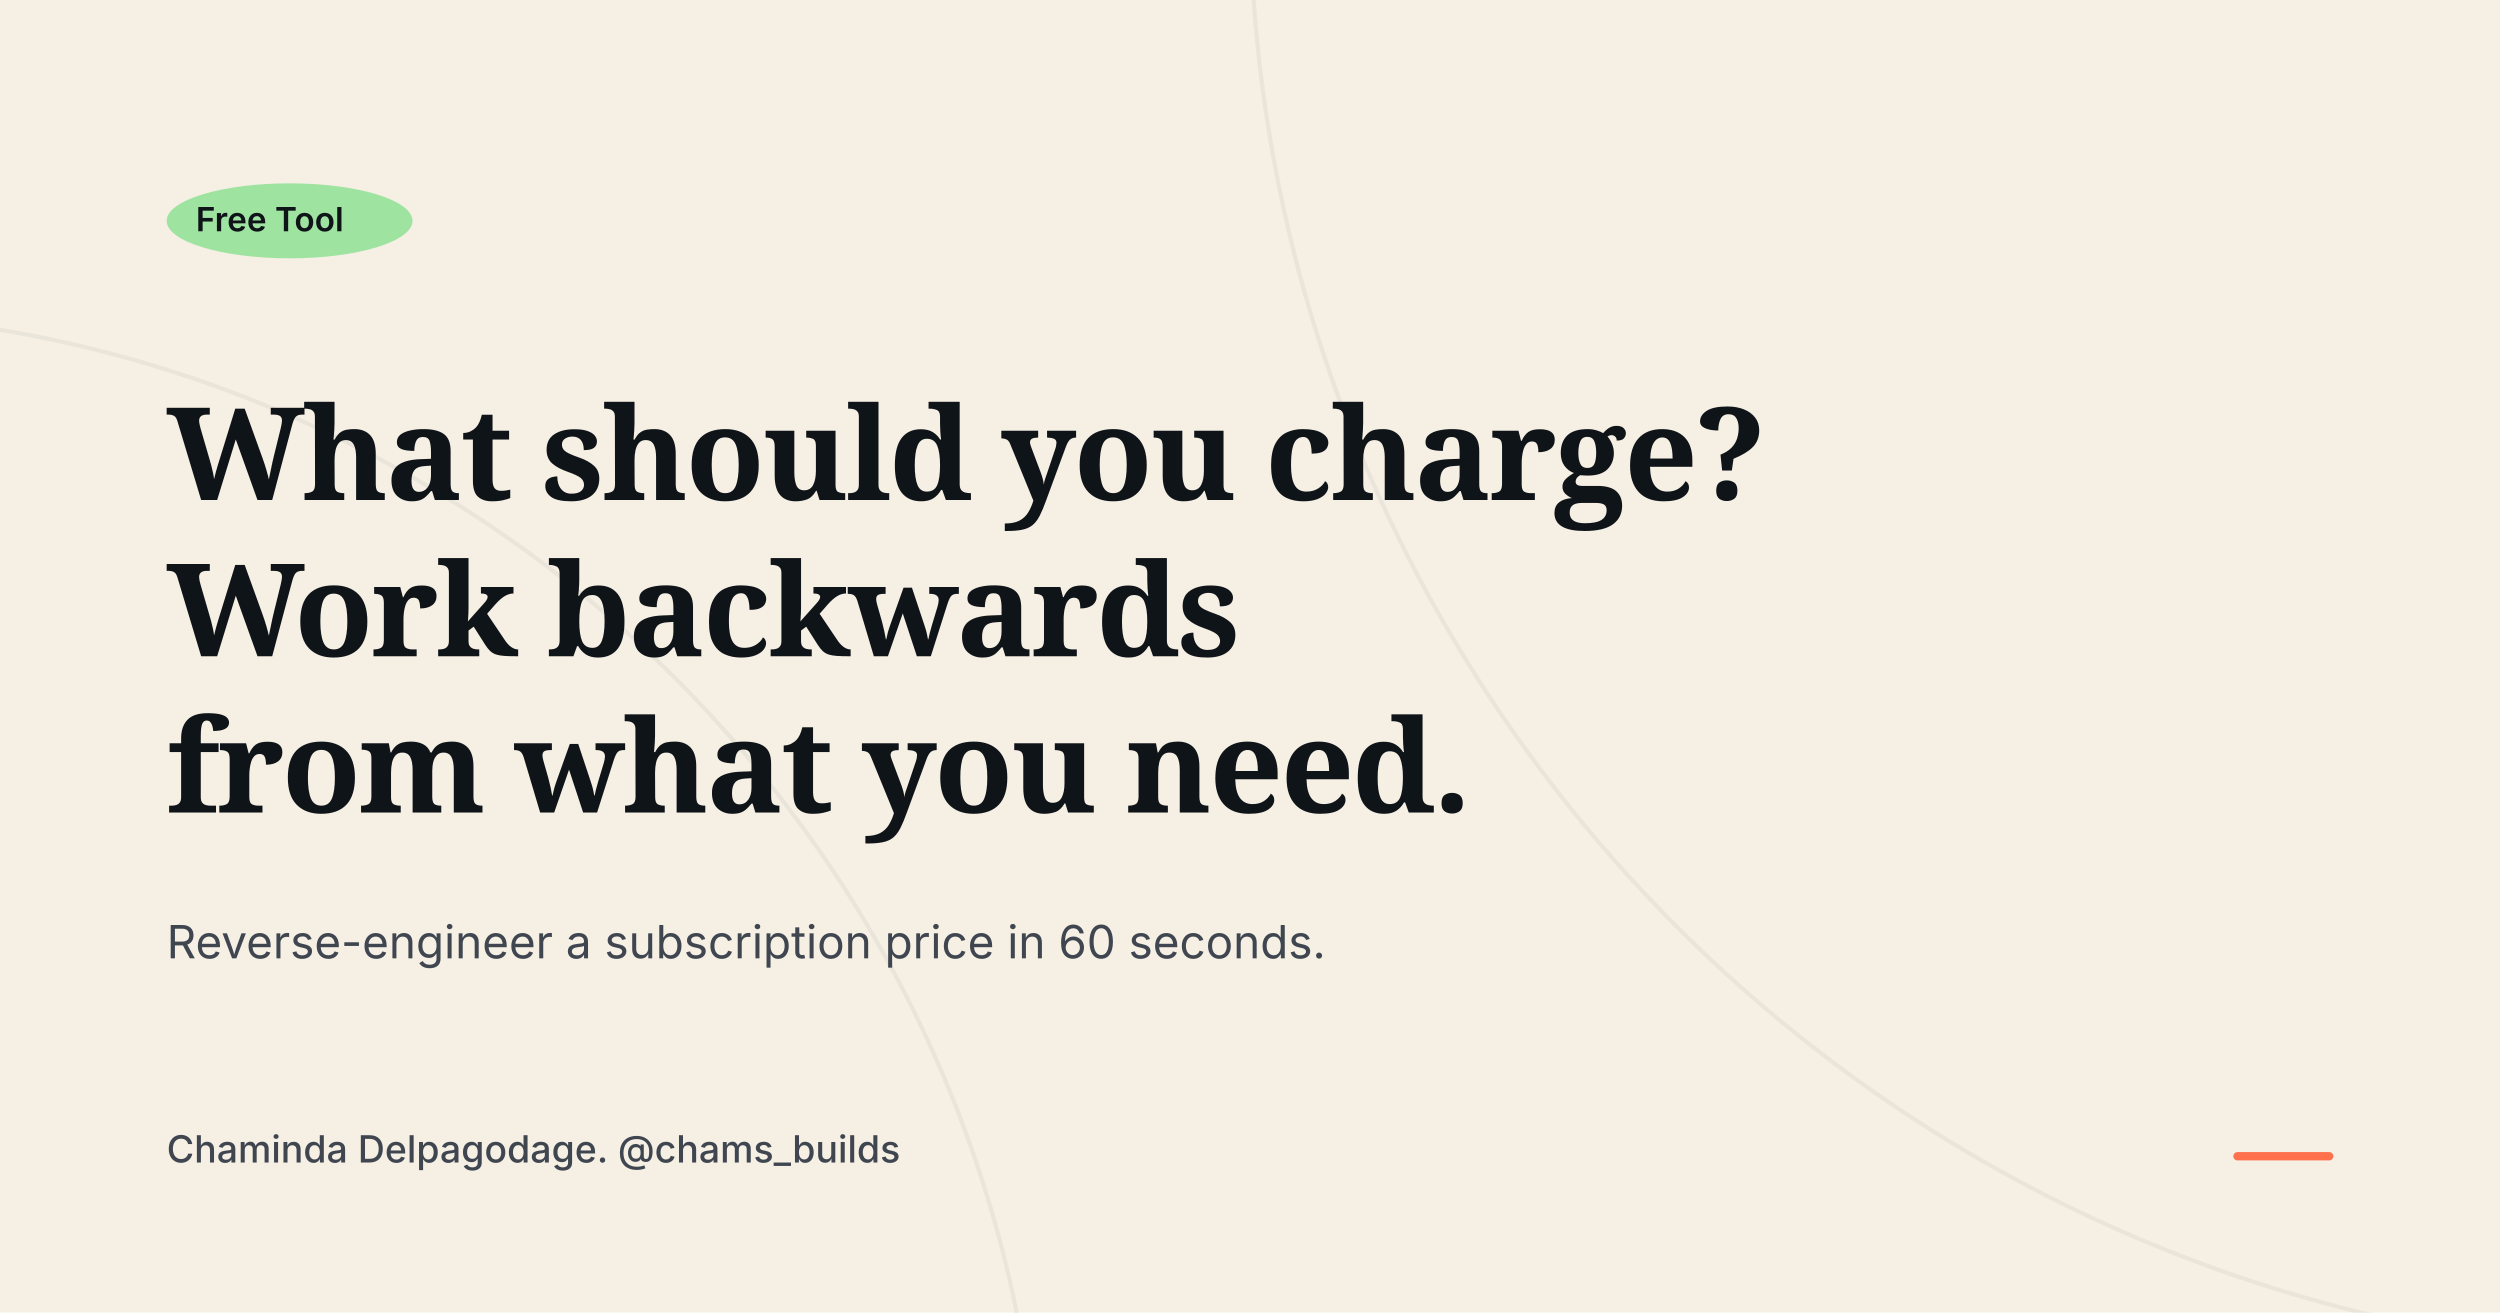
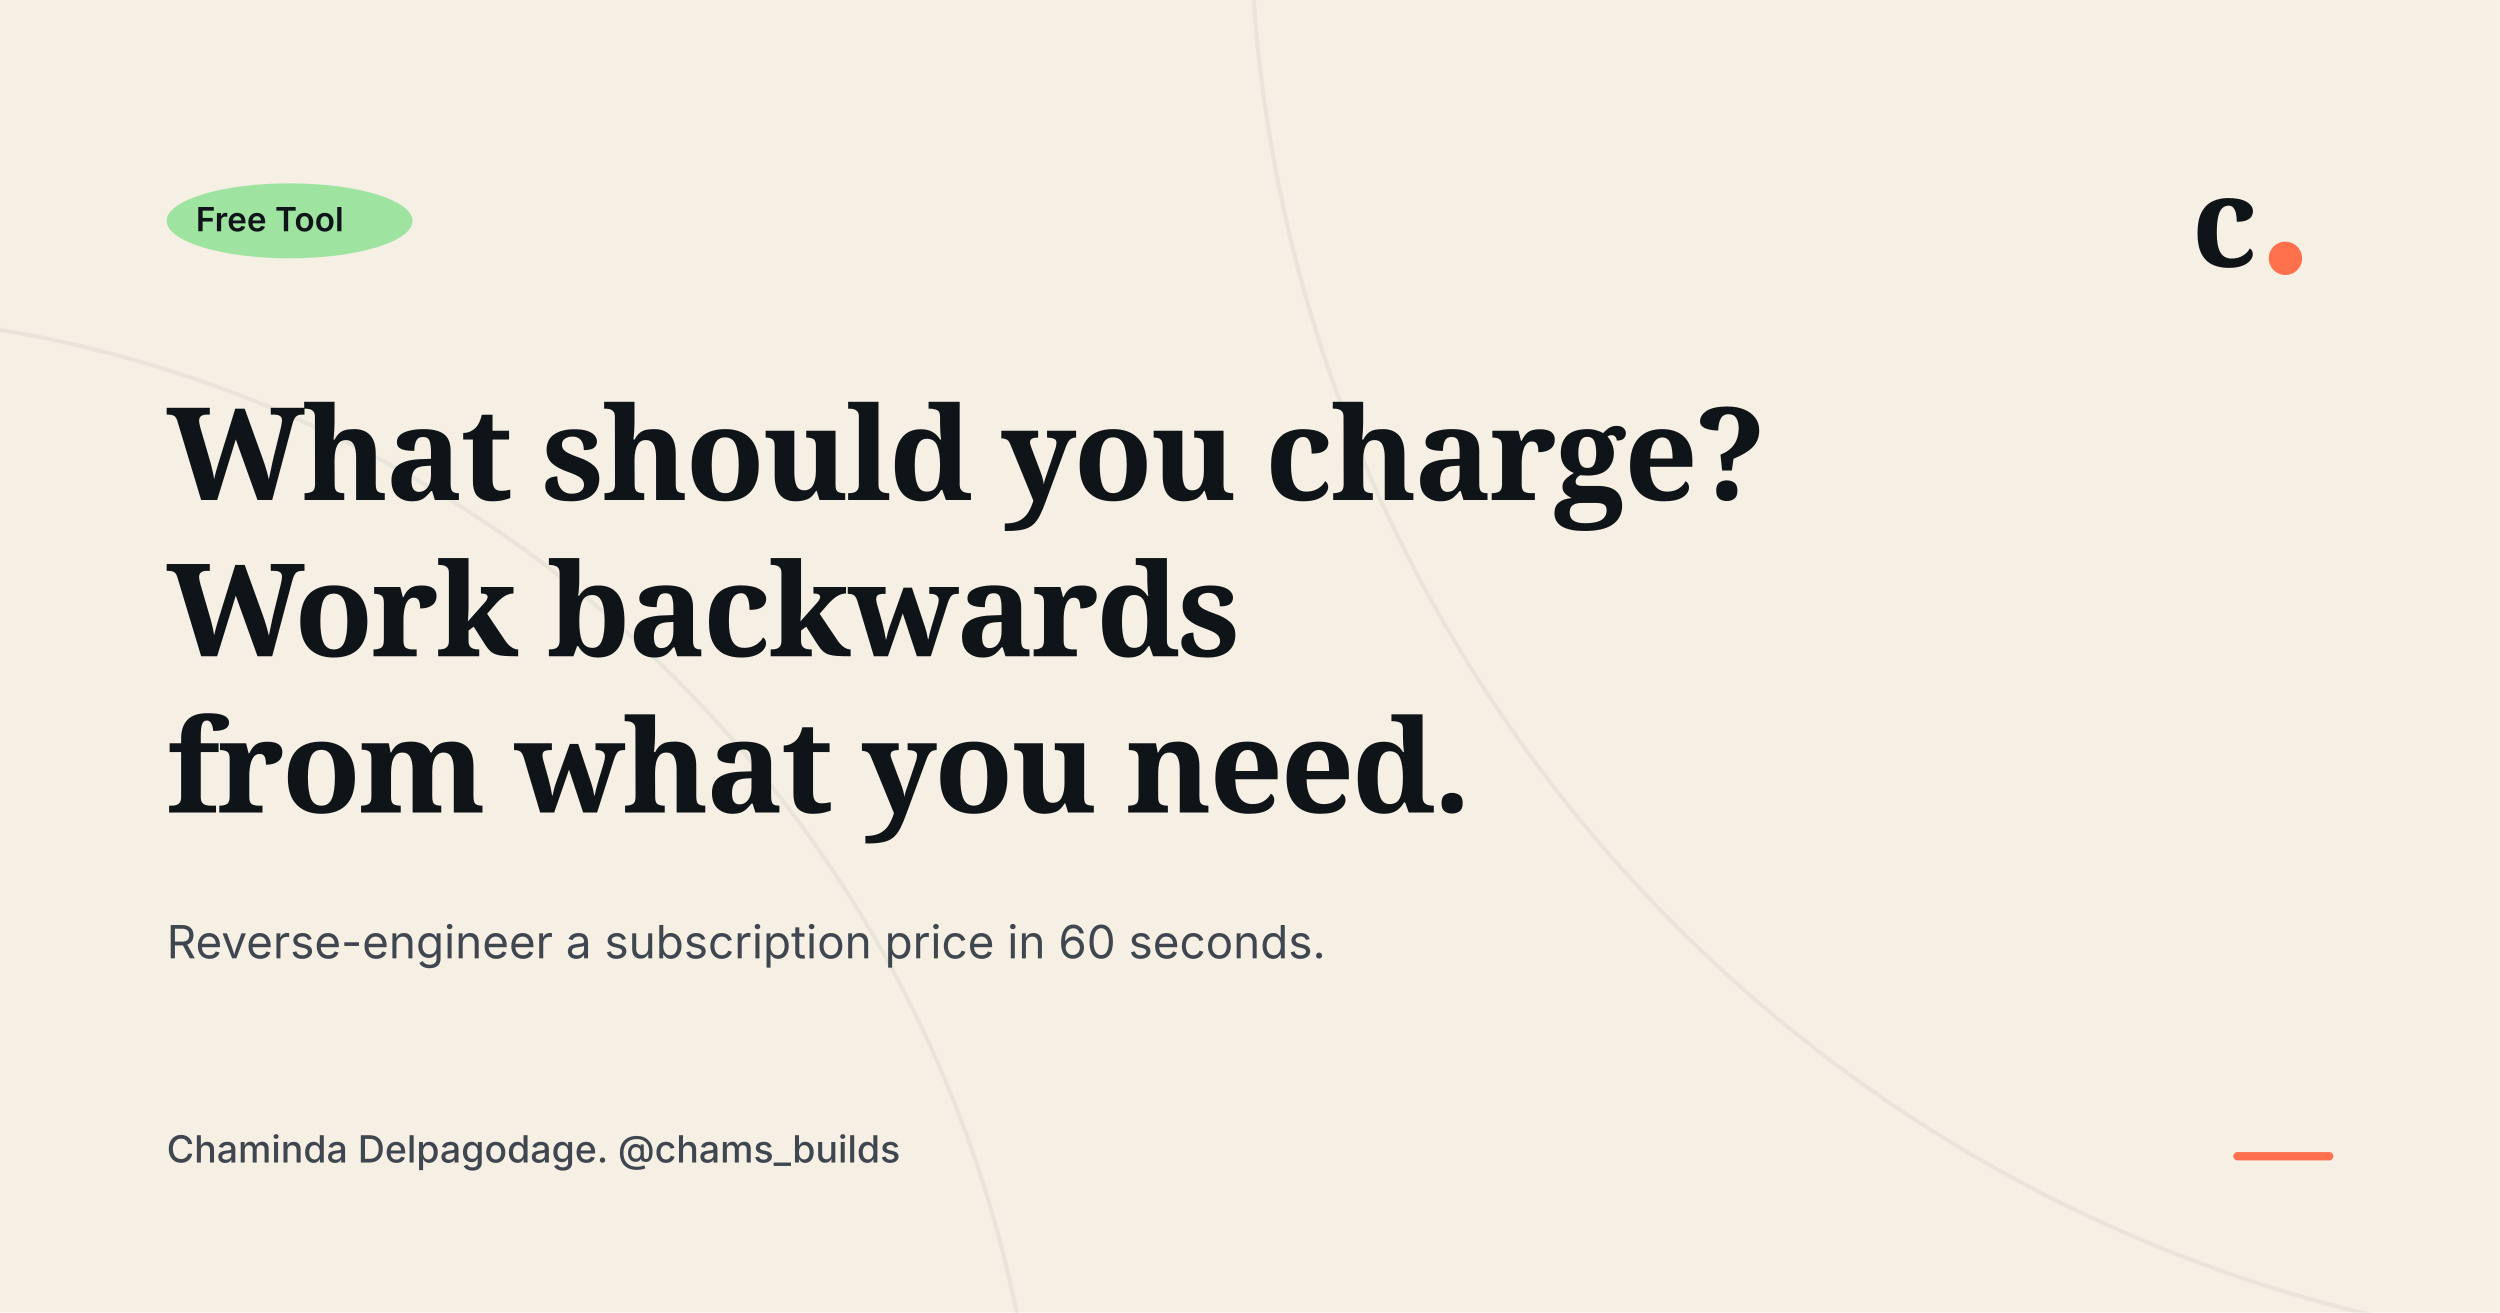
<svg xmlns="http://www.w3.org/2000/svg" width="1200" height="630" viewBox="0 0 1200 630">
  <defs>
    <style>
      .bg      { fill: #F5EFE4; }
      .pill    { fill: #9FE3A1; }
      .label   { font-family: 'Inter', sans-serif; font-weight: 600; font-size: 16px; fill: #0F1419; }
      .headline{ font-family: 'Fraunces', 'Lora', Georgia, serif; font-weight: 600; font-size: 62px; fill: #0F1419; letter-spacing: -1.2px; }
      .sub     { font-family: 'Inter', sans-serif; font-weight: 400; font-size: 22px; fill: #3F4650; }
      .byline  { font-family: 'Inter', sans-serif; font-weight: 500; font-size: 18px; fill: #3F4650; }
      .bar     { fill: #FF704D; }
      .curve   { stroke: rgba(15,20,25,0.05); stroke-width: 2; fill: none; }
    </style>
  </defs>
  <rect class="bg" width="1200" height="630" />
  <circle class="curve" cx="1300" cy="-50" r="700" />
  <circle class="curve" cx="-100" cy="750" r="600" />
  <g transform="translate(80,88)">
    <rect class="pill" x="0" y="0" rx="999" ry="999" width="118" height="36" />
    <text class="label" x="14" y="23">Free Tool</text>
  </g>
  <text class="headline" x="80" y="240">What should you charge?</text>
  <text class="headline" x="80" y="315">Work backwards</text>
  <text class="headline" x="80" y="390">from what you need.</text>
  <text class="sub" x="80" y="460">Reverse-engineer a subscription price in 60 seconds.</text>
  <text class="byline" x="80" y="558">Chaminda Delpagodage. @chams_builds</text>
  <rect class="bar" x="1072" y="553" width="48" height="4" rx="2" ry="2" />
+   <g class="brandmark" transform="translate(1052,128)">
+     <text x="0" y="0" font-family="Fraunces, 'Lora', Georgia, serif" font-weight="600" font-size="60" letter-spacing="-2" fill="#0F1419">c</text>
+     <circle cx="45" cy="-4" r="8" fill="#FF704D" />
+   </g>
</svg>
